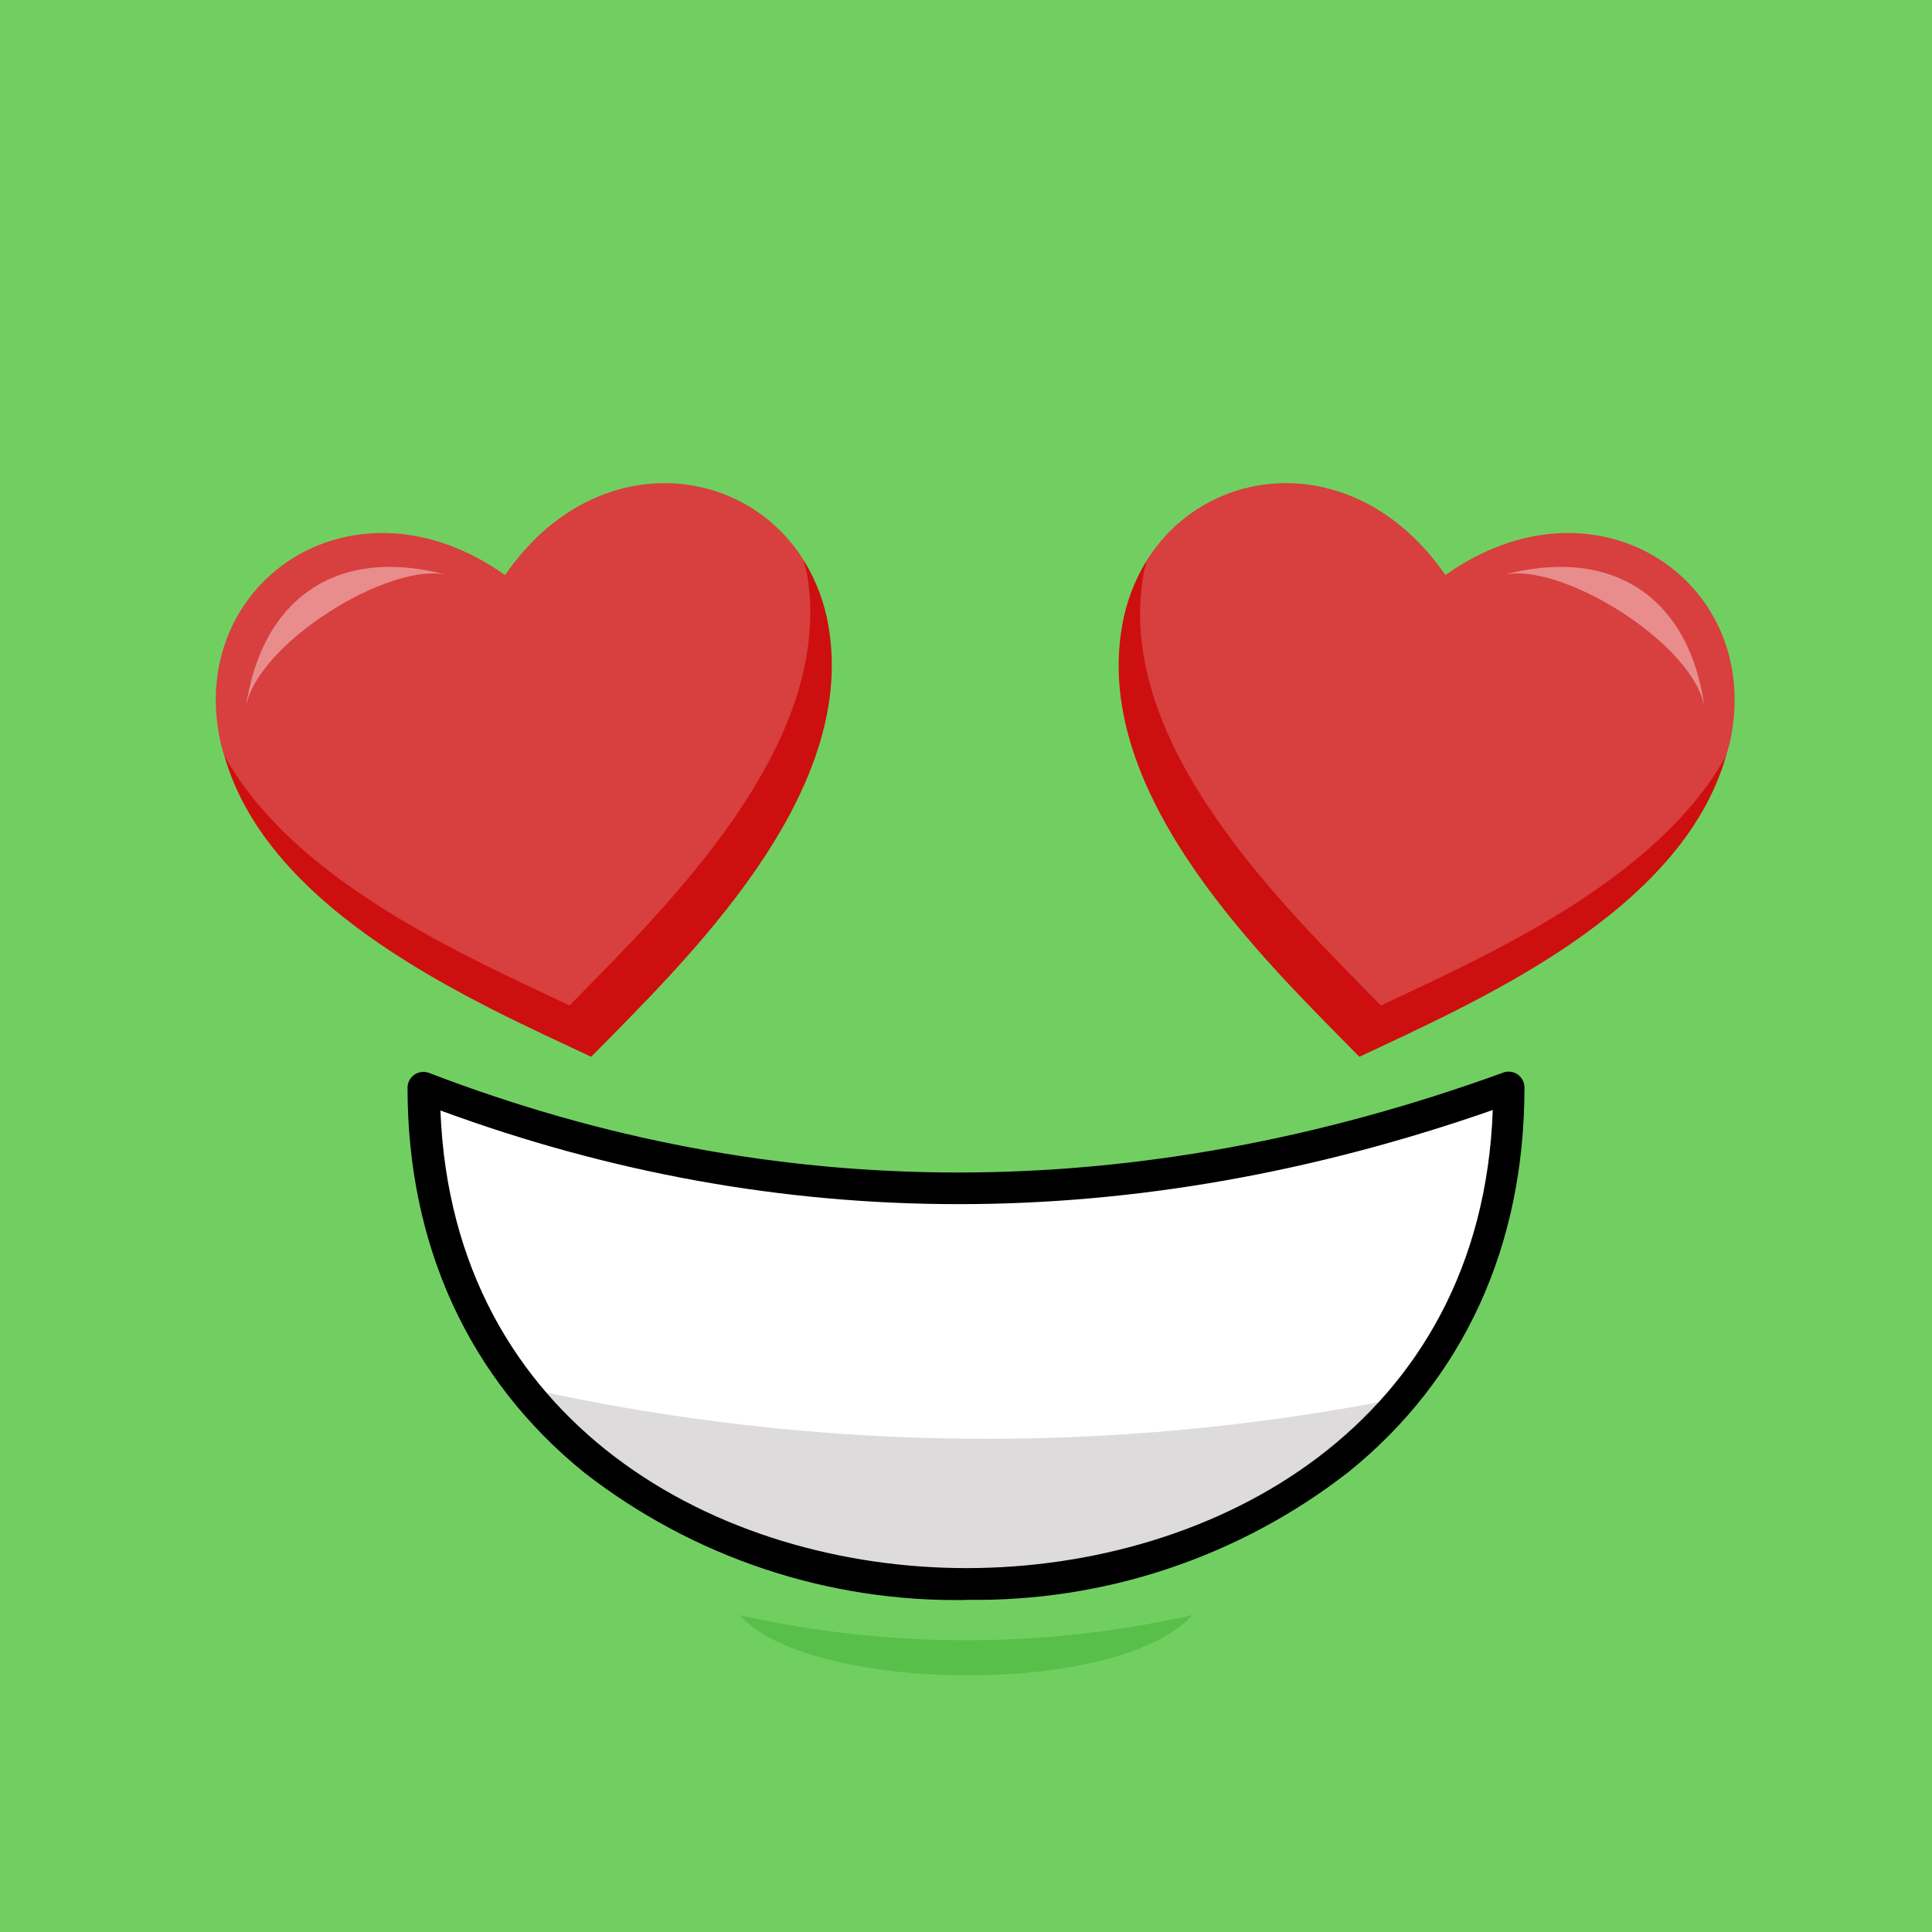
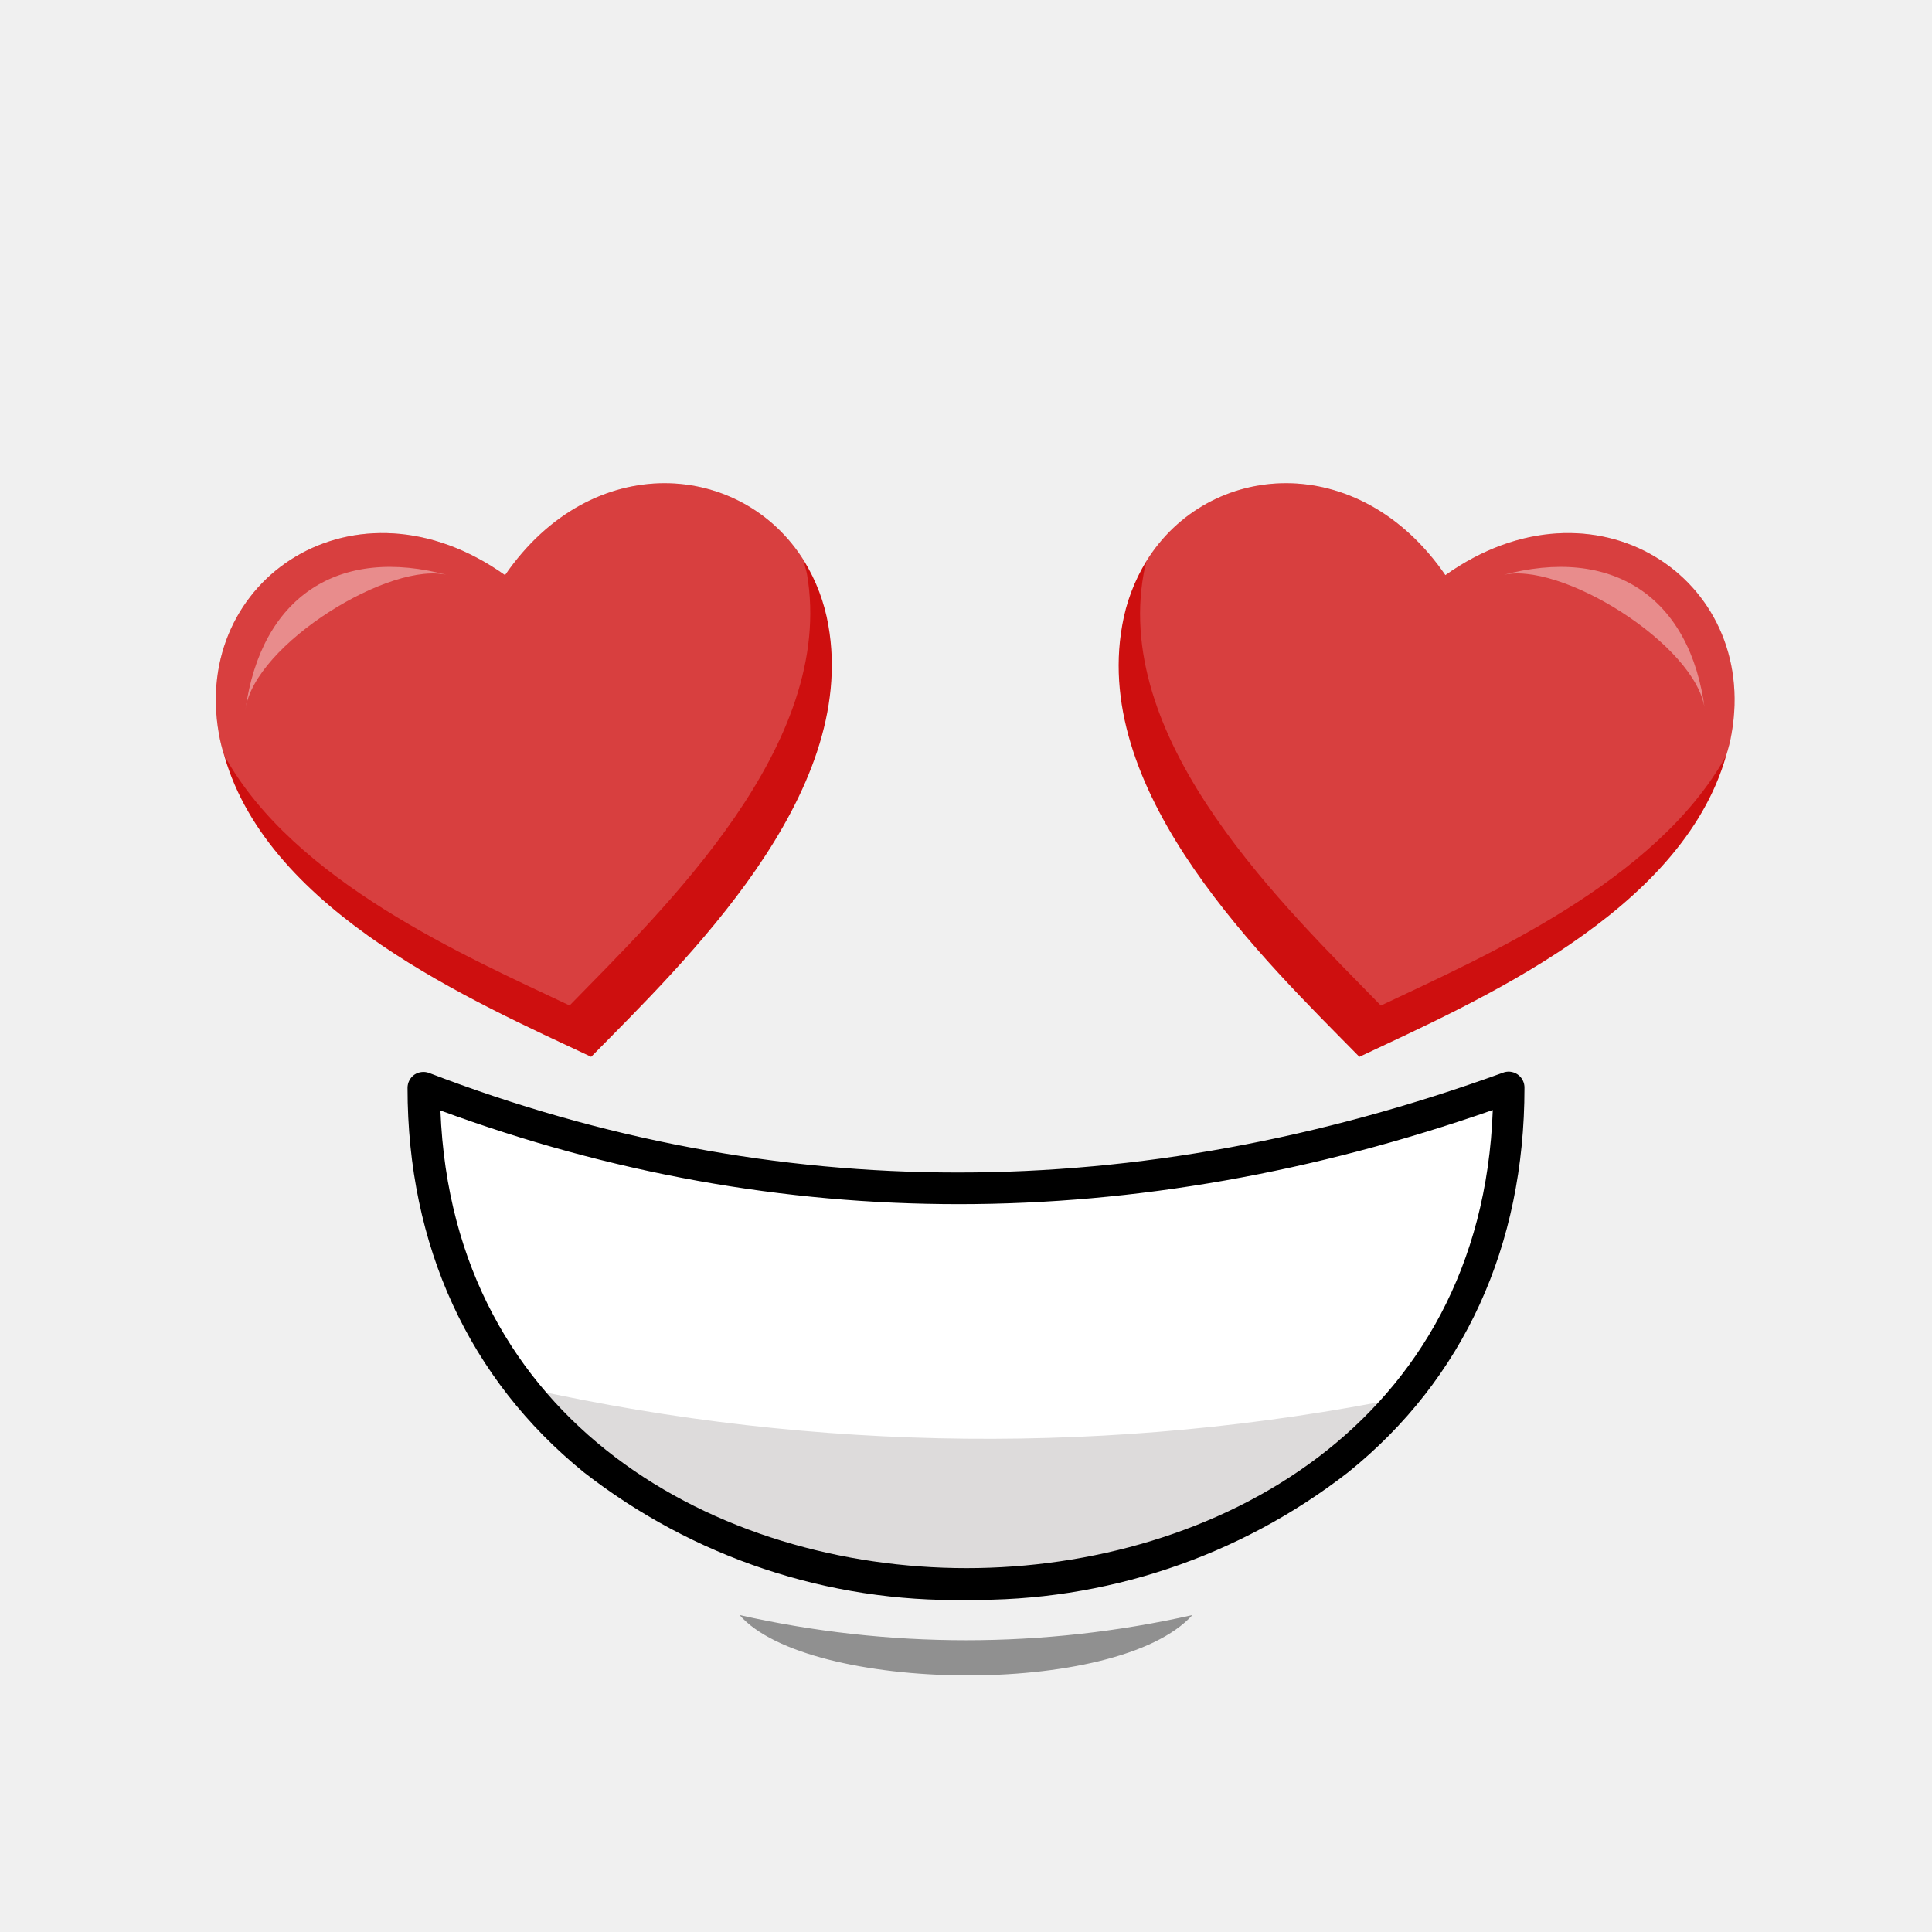
<svg xmlns="http://www.w3.org/2000/svg" viewBox="0 0 200 200" fill="none" shape-rendering="auto">
  <mask id="viewboxMask">
    <rect width="200" height="200" rx="0" ry="0" x="0" y="0" fill="#fff" />
  </mask>
  <g mask="url(#viewboxMask)">
-     <rect fill="#71cf62" width="200" height="200" x="0" y="0" />
    <g transform="matrix(1.5625 0 0 1.5625 37.5 110.94)">
      <path fill-rule="evenodd" clip-rule="evenodd" d="M4 1c0 44 72 44 72 0-24.3 8.87-48.3 9.13-72 0Z" fill="#fff" />
      <path fill-rule="evenodd" clip-rule="evenodd" d="M11 21c14.35 15.8 43.35 16 58 .58A140.44 140.44 0 0 1 11 21Z" fill="#DDDBDB" />
      <path d="M40.04 35a40.08 40.08 0 0 1-25.36-8.46C7.08 20.37 3 11.54 3 1.07A1.07 1.07 0 0 1 3.45.2a1.08 1.08 0 0 1 .97-.12c22.91 8.8 46.85 8.8 71.12 0a1.05 1.05 0 0 1 1.46.99c0 10.47-4.02 19.3-11.68 25.47a40.14 40.14 0 0 1-25.28 8.45ZM5.18 2.58c.81 20.8 18.44 30.31 34.86 30.31 16.41 0 34.11-9.5 34.86-30.35-23.78 8.3-47.22 8.32-69.72.03Z" fill="#000" />
      <path d="M25 36c4.5 5.16 25.03 5.5 30 0a68.29 68.29 0 0 1-30 0Z" fill="#000" style="mix-blend-mode:soft-light" opacity=".4" />
    </g>
    <g transform="matrix(1.5625 0 0 1.5625 31.25 59.38)">
      <g fill-rule="evenodd" clip-rule="evenodd">
        <path d="M19.16 32.01C11.5 28.4-2.17 22.5-5.14 12.06a10.8 10.8 0 0 1-.36-1.46C-7.32.33 3.58-6.92 13.46.1 19.24-8.3 29.2-7.43 33.28-.83a12.1 12.1 0 0 1 1.6 4.25c2 11.3-9.5 22.27-15.72 28.6Z" fill="#CE0F0F" />
        <path opacity=".2" d="M17.73 28.61C10.96 25.4-.53 20.41-5.13 12.06a10.8 10.8 0 0 1-.37-1.46C-7.32.33 3.58-6.92 13.46.1 19.24-8.3 29.2-7.43 33.28-.83c0 .27.13.55.18.83 1.96 11.33-9.5 22.23-15.73 28.62Z" fill="#fff" />
        <path opacity=".4" d="M-3.74 9.01C-3.18 4.7 5.96-.95 9.74.12 2.38-1.9-2.71 1.58-3.74 9.02Z" fill="#fff" />
        <path d="M70.07 32.01c7.66-3.62 21.33-9.52 24.29-19.95.15-.48.28-.97.36-1.46C96.54.33 85.65-6.92 75.76.1 69.98-8.3 60.04-7.43 55.95-.83a12.1 12.1 0 0 0-1.6 4.25c-2.03 11.3 9.5 22.27 15.72 28.6Z" fill="#CE0F0F" />
        <path opacity=".2" d="M71.5 28.61c6.77-3.21 18.25-8.2 22.86-16.55.15-.48.28-.97.36-1.46C96.54.33 85.65-6.92 75.76.1 69.98-8.3 60.04-7.43 55.94-.83c0 .27-.13.55-.17.83-2.03 11.33 9.5 22.23 15.72 28.62Z" fill="#fff" />
        <path opacity=".4" d="M92.95 9.01C92.41 4.7 83.25-.95 79.47.12 86.85-1.9 92 1.58 92.95 9.02Z" fill="#fff" />
      </g>
    </g>
  </g>
</svg>
